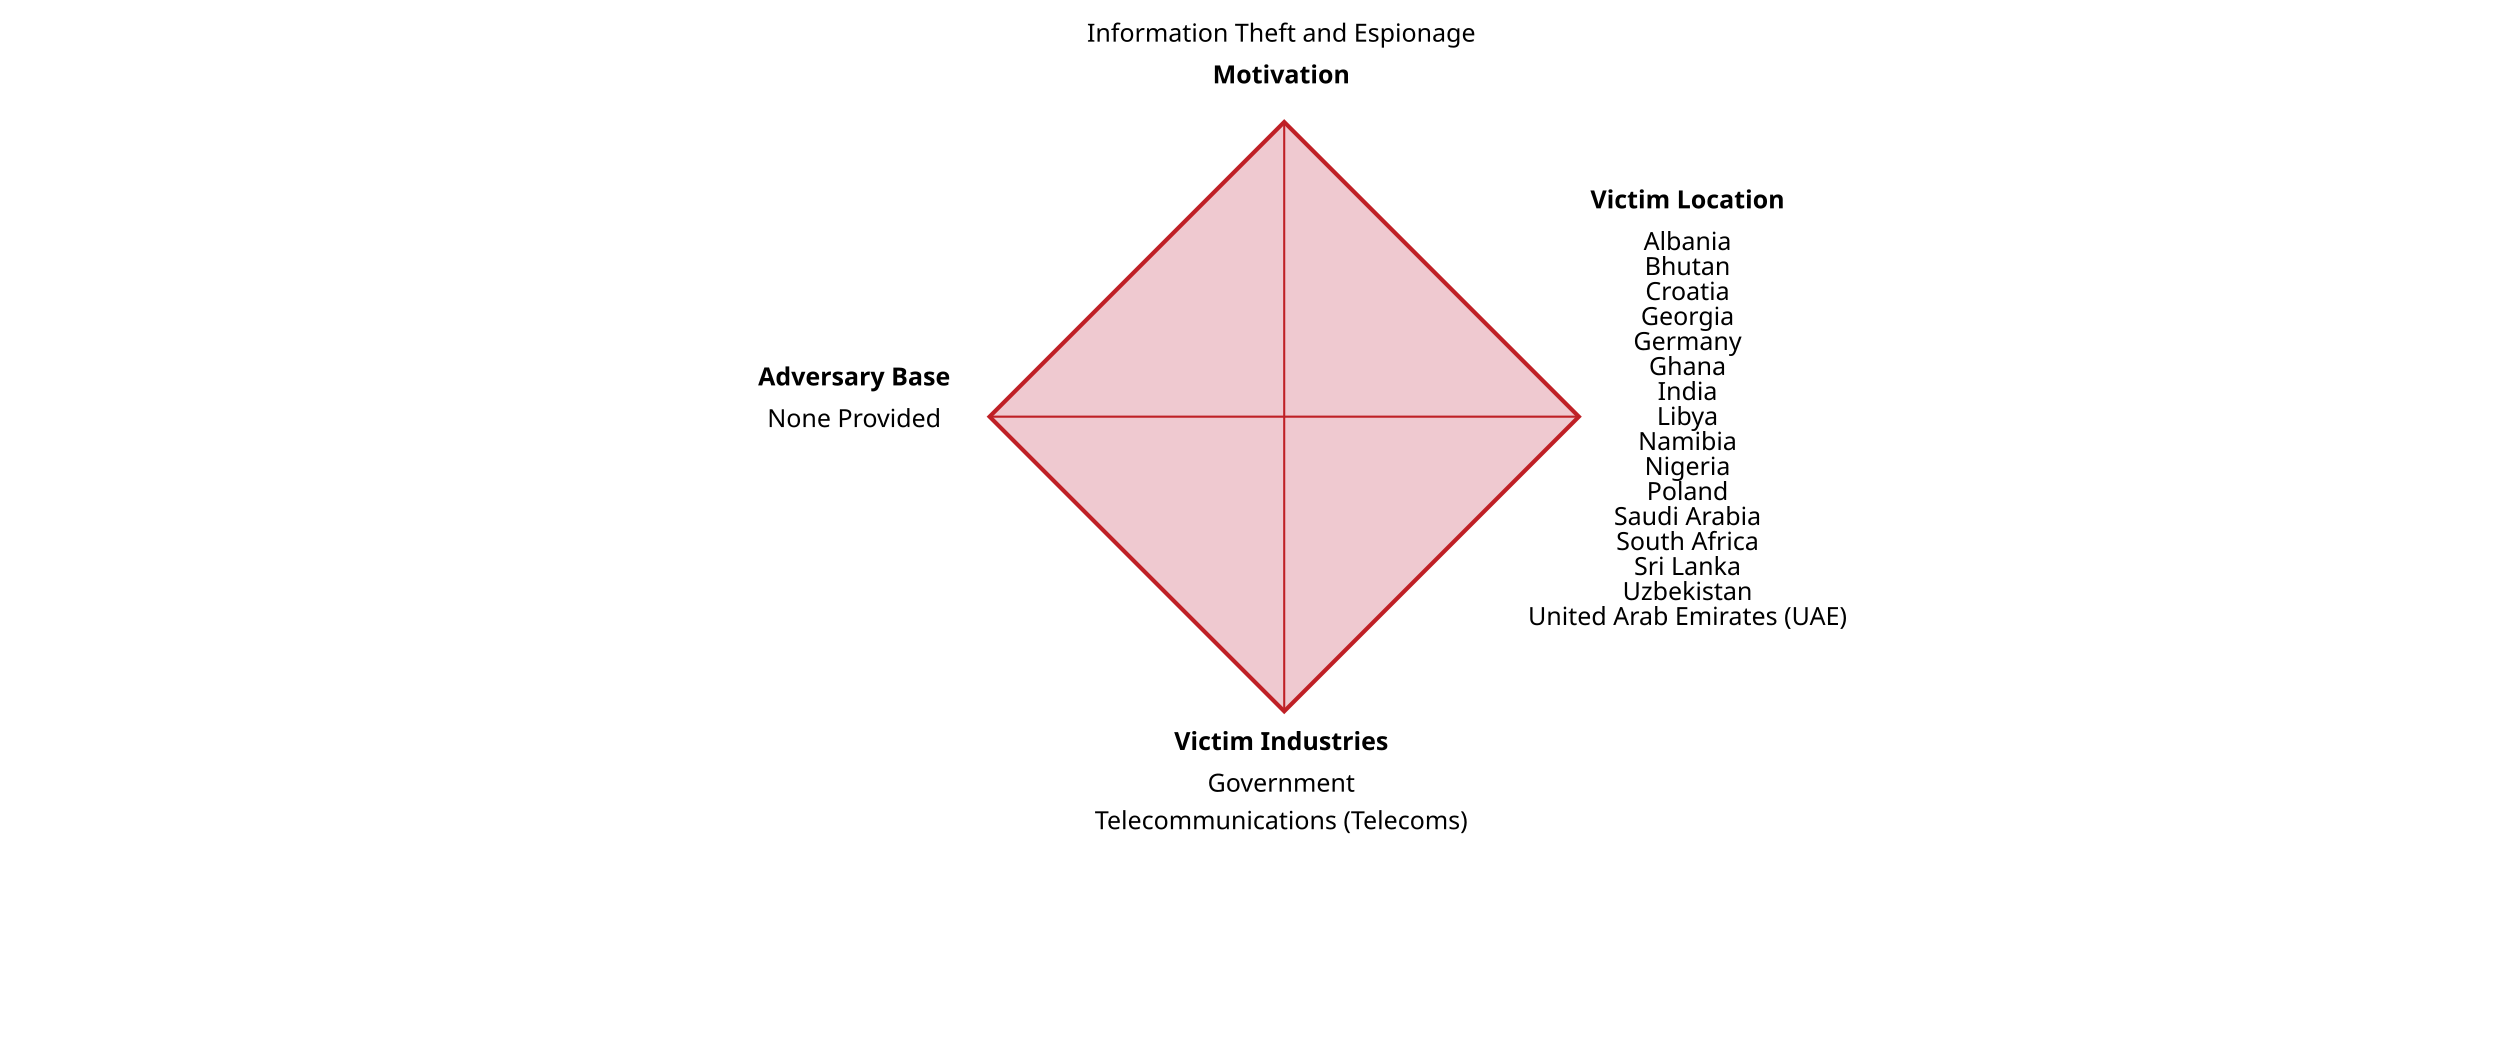
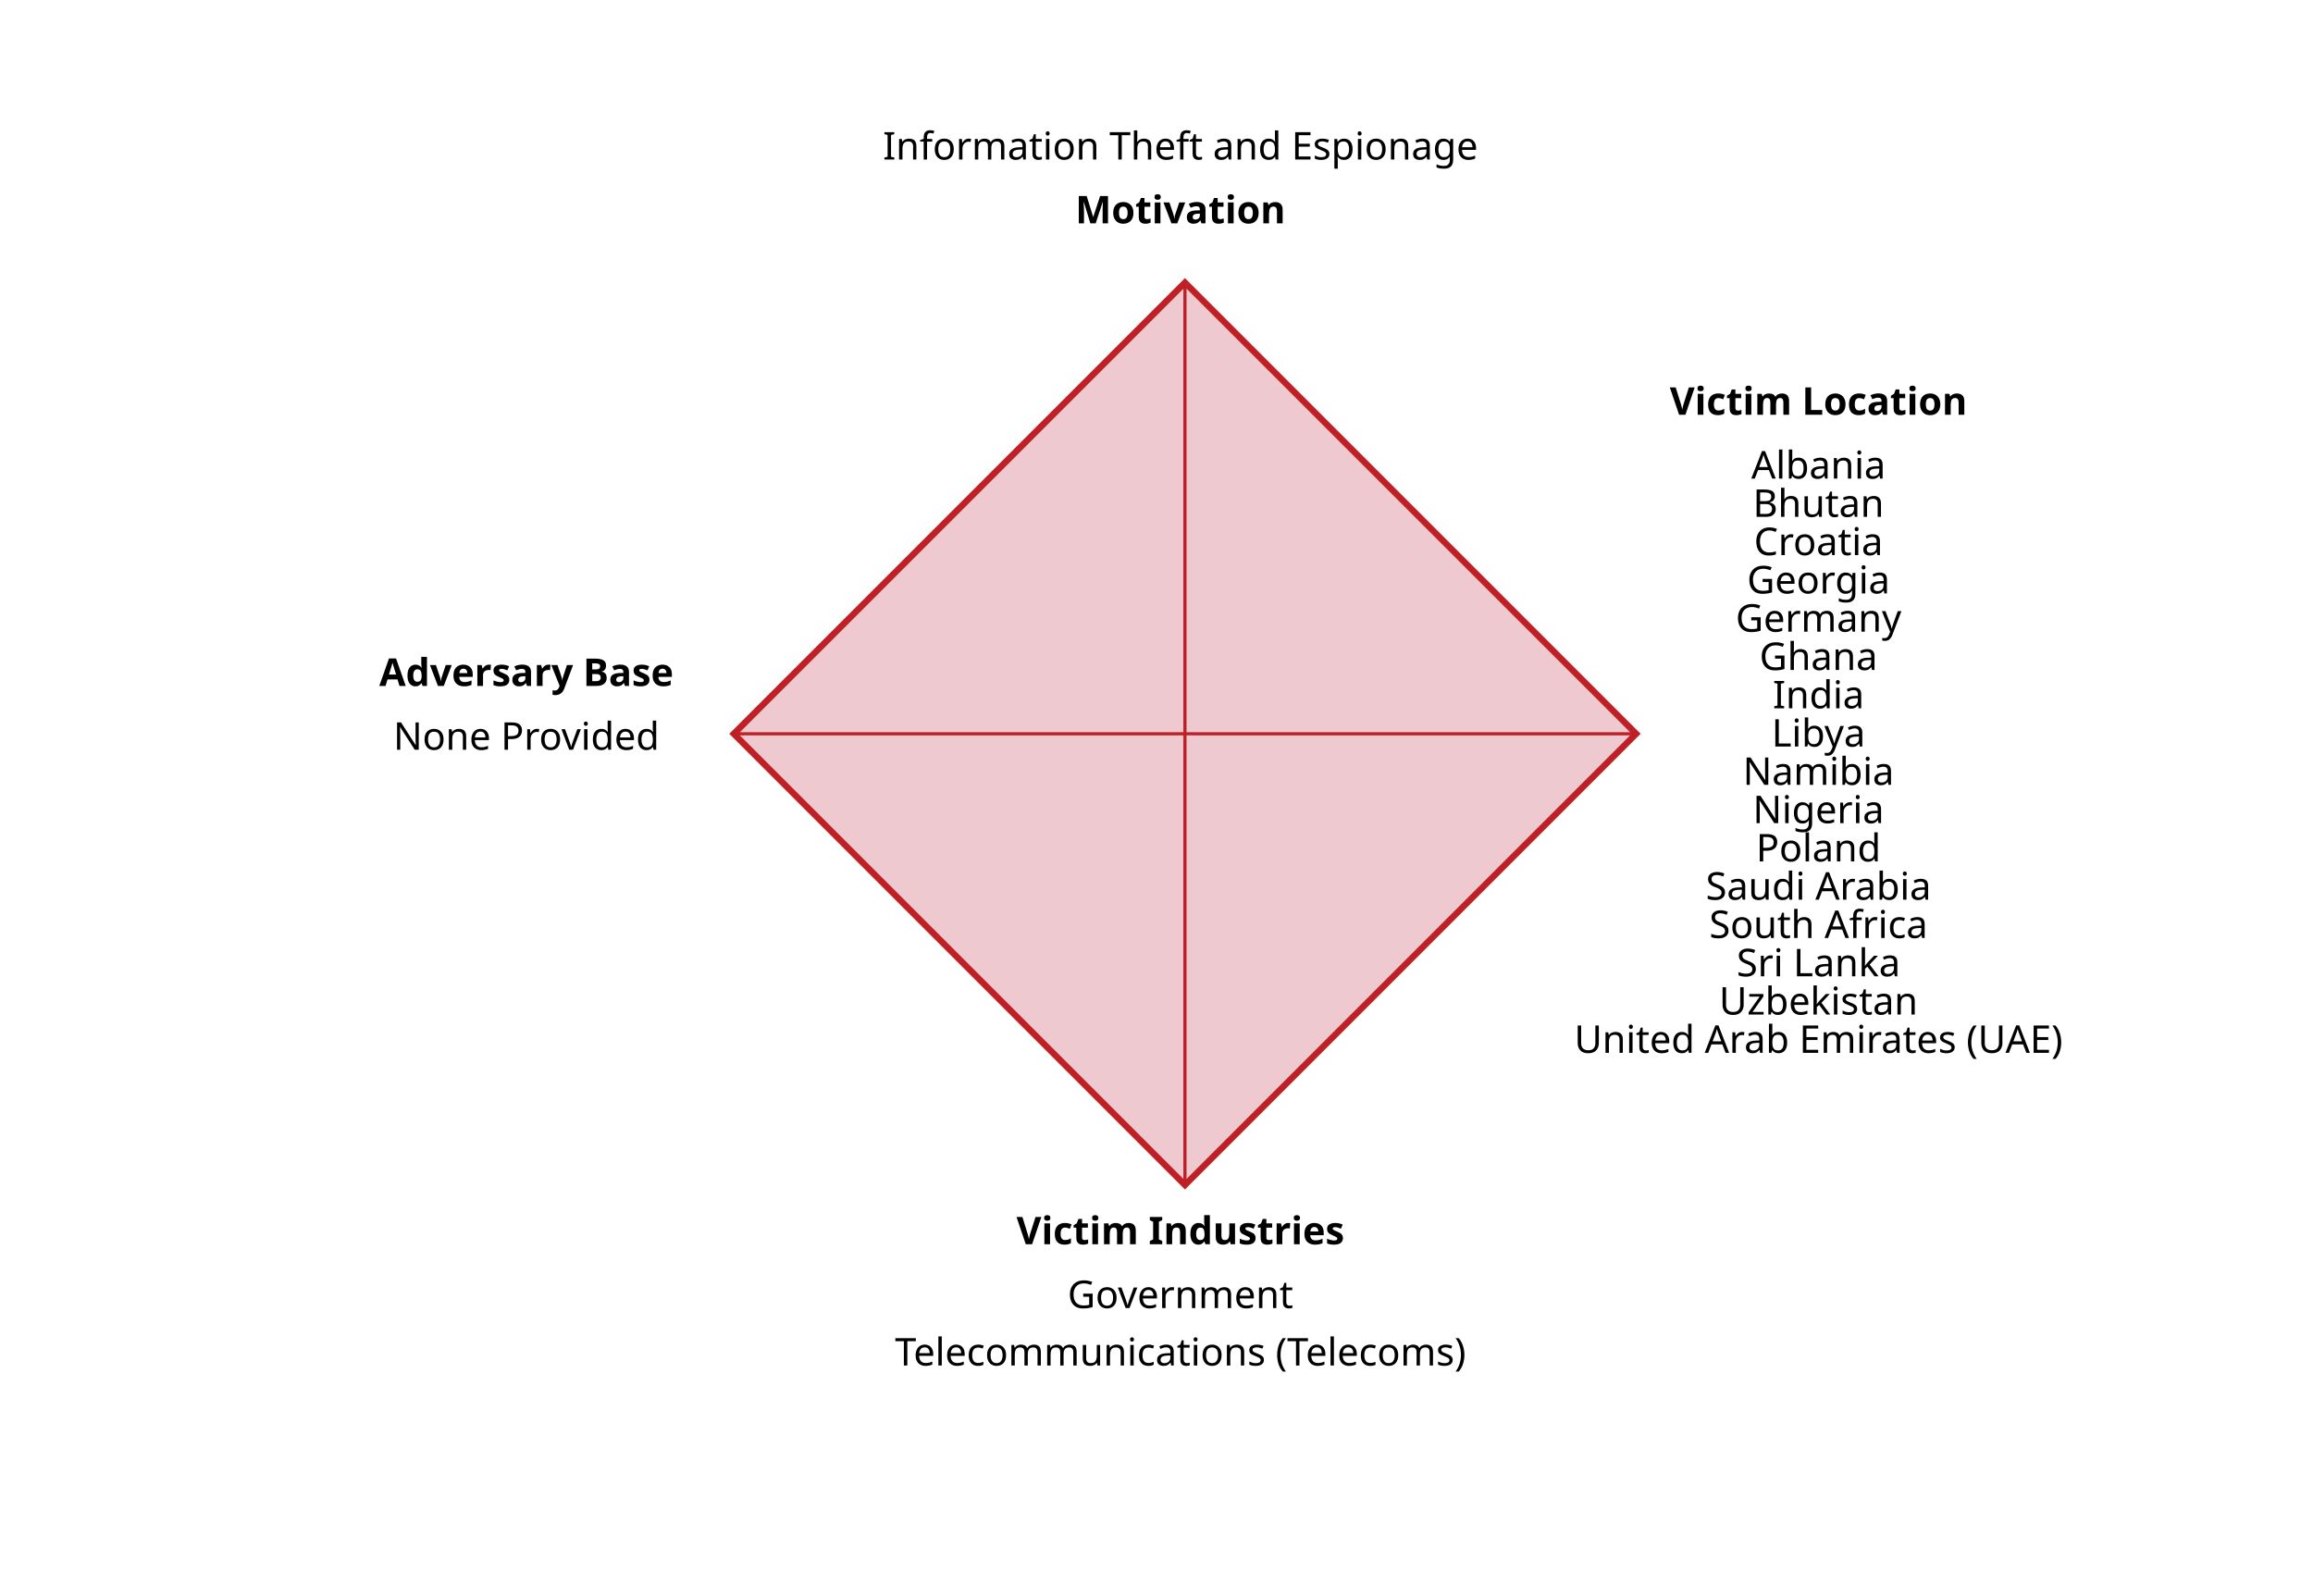
- <svg xmlns="http://www.w3.org/2000/svg" viewBox="0 0 1200 500" version="1.1">
-   <g transform="translate(475 200) rotate(-45)">
+ <svg xmlns="http://www.w3.org/2000/svg" viewBox="0 0 725 500" version="1.1">
+   <g transform="translate(230 230) rotate(-45)">
    <rect x="0" y="0" width="200" height="200" fill="#efc9d0" stroke="#bf2026ff" stroke-width="2" />
    <line x1="0" y1="0" x2="200" y2="200" stroke="#bf2026ff" />
    <line x1="0" y1="200" x2="200" y2="0" stroke="#bf2026ff" />
  </g>
-   <g id="diamond_labels" transform="translate(475 200)">
+   <g id="diamond_labels" transform="translate(230 230)">
    <text x="140" y="-160" id="svg_motivation" style="font-weight:bold" font-family="sans-serif" text-anchor="middle">Motivation</text>
    <text x="140" y="-180" id="svg_motivation_detail" font-family="sans-serif" text-anchor="middle">Information Theft and Espionage</text>
    <text x="140" y="160" id="svg_industry" style="font-weight:bold" font-family="sans-serif" text-anchor="middle">Victim Industries</text>
    <text x="140" y="180" id="svg_industry_detail" font-family="sans-serif" text-anchor="middle">Government</text>
    <text x="140" y="198" id="svg_industry_detail" font-family="sans-serif" text-anchor="middle">Telecommunications (Telecoms)</text>
    <text x="-65" y="-15" id="svg_base" style="font-weight:bold" font-family="sans-serif" text-anchor="middle">Adversary Base</text>
    <text x="-65" y="5" id="svg_base_detail" font-family="sans-serif" text-anchor="middle">None Provided</text>
-     <text x="335" y="-100" id="svg_victim_country" style="font-weight:bold" font-family="sans-serif" text-anchor="middle">Victim Location</text>
-     <text x="335" y="-80" id="svg_victim_country_detail" style="font-size:12px" font-family="sans-serif" text-anchor="middle">Albania</text>
-     <text x="335" y="-68" id="svg_victim_country_detail" style="font-size:12px" font-family="sans-serif" text-anchor="middle">Bhutan</text>
-     <text x="335" y="-56" id="svg_victim_country_detail" style="font-size:12px" font-family="sans-serif" text-anchor="middle">Croatia</text>
-     <text x="335" y="-44" id="svg_victim_country_detail" style="font-size:12px" font-family="sans-serif" text-anchor="middle">Georgia</text>
-     <text x="335" y="-32" id="svg_victim_country_detail" style="font-size:12px" font-family="sans-serif" text-anchor="middle">Germany</text>
-     <text x="335" y="-20" id="svg_victim_country_detail" style="font-size:12px" font-family="sans-serif" text-anchor="middle">Ghana</text>
-     <text x="335" y="-8" id="svg_victim_country_detail" style="font-size:12px" font-family="sans-serif" text-anchor="middle">India</text>
-     <text x="335" y="4" id="svg_victim_country_detail" style="font-size:12px" font-family="sans-serif" text-anchor="middle">Libya</text>
-     <text x="335" y="16" id="svg_victim_country_detail" style="font-size:12px" font-family="sans-serif" text-anchor="middle">Namibia</text>
-     <text x="335" y="28" id="svg_victim_country_detail" style="font-size:12px" font-family="sans-serif" text-anchor="middle">Nigeria</text>
-     <text x="335" y="40" id="svg_victim_country_detail" style="font-size:12px" font-family="sans-serif" text-anchor="middle">Poland</text>
-     <text x="335" y="52" id="svg_victim_country_detail" style="font-size:12px" font-family="sans-serif" text-anchor="middle">Saudi Arabia</text>
-     <text x="335" y="64" id="svg_victim_country_detail" style="font-size:12px" font-family="sans-serif" text-anchor="middle">South Africa</text>
-     <text x="335" y="76" id="svg_victim_country_detail" style="font-size:12px" font-family="sans-serif" text-anchor="middle">Sri Lanka</text>
-     <text x="335" y="88" id="svg_victim_country_detail" style="font-size:12px" font-family="sans-serif" text-anchor="middle">Uzbekistan</text>
-     <text x="335" y="100" id="svg_victim_country_detail" style="font-size:12px" font-family="sans-serif" text-anchor="middle">United Arab Emirates (UAE)</text>
+     <text x="340" y="-100" id="svg_victim_country" style="font-weight:bold" font-family="sans-serif" text-anchor="middle">Victim Location</text>
+     <text x="340" y="-80" id="svg_victim_country_detail" style="font-size:12px" font-family="sans-serif" text-anchor="middle">Albania</text>
+     <text x="340" y="-68" id="svg_victim_country_detail" style="font-size:12px" font-family="sans-serif" text-anchor="middle">Bhutan</text>
+     <text x="340" y="-56" id="svg_victim_country_detail" style="font-size:12px" font-family="sans-serif" text-anchor="middle">Croatia</text>
+     <text x="340" y="-44" id="svg_victim_country_detail" style="font-size:12px" font-family="sans-serif" text-anchor="middle">Georgia</text>
+     <text x="340" y="-32" id="svg_victim_country_detail" style="font-size:12px" font-family="sans-serif" text-anchor="middle">Germany</text>
+     <text x="340" y="-20" id="svg_victim_country_detail" style="font-size:12px" font-family="sans-serif" text-anchor="middle">Ghana</text>
+     <text x="340" y="-8" id="svg_victim_country_detail" style="font-size:12px" font-family="sans-serif" text-anchor="middle">India</text>
+     <text x="340" y="4" id="svg_victim_country_detail" style="font-size:12px" font-family="sans-serif" text-anchor="middle">Libya</text>
+     <text x="340" y="16" id="svg_victim_country_detail" style="font-size:12px" font-family="sans-serif" text-anchor="middle">Namibia</text>
+     <text x="340" y="28" id="svg_victim_country_detail" style="font-size:12px" font-family="sans-serif" text-anchor="middle">Nigeria</text>
+     <text x="340" y="40" id="svg_victim_country_detail" style="font-size:12px" font-family="sans-serif" text-anchor="middle">Poland</text>
+     <text x="340" y="52" id="svg_victim_country_detail" style="font-size:12px" font-family="sans-serif" text-anchor="middle">Saudi Arabia</text>
+     <text x="340" y="64" id="svg_victim_country_detail" style="font-size:12px" font-family="sans-serif" text-anchor="middle">South Africa</text>
+     <text x="340" y="76" id="svg_victim_country_detail" style="font-size:12px" font-family="sans-serif" text-anchor="middle">Sri Lanka</text>
+     <text x="340" y="88" id="svg_victim_country_detail" style="font-size:12px" font-family="sans-serif" text-anchor="middle">Uzbekistan</text>
+     <text x="340" y="100" id="svg_victim_country_detail" style="font-size:12px" font-family="sans-serif" text-anchor="middle">United Arab Emirates (UAE)</text>
  </g>
</svg>
